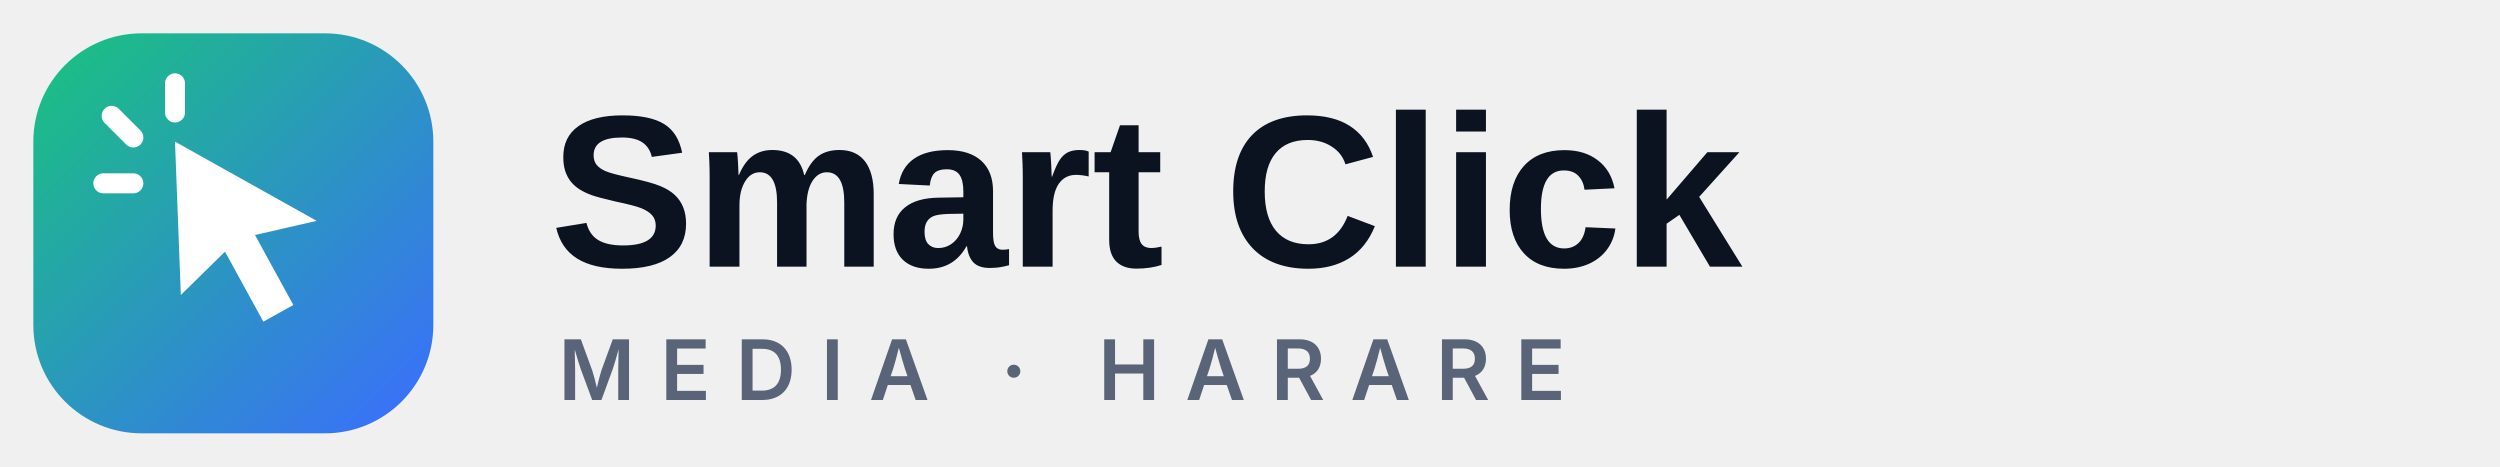
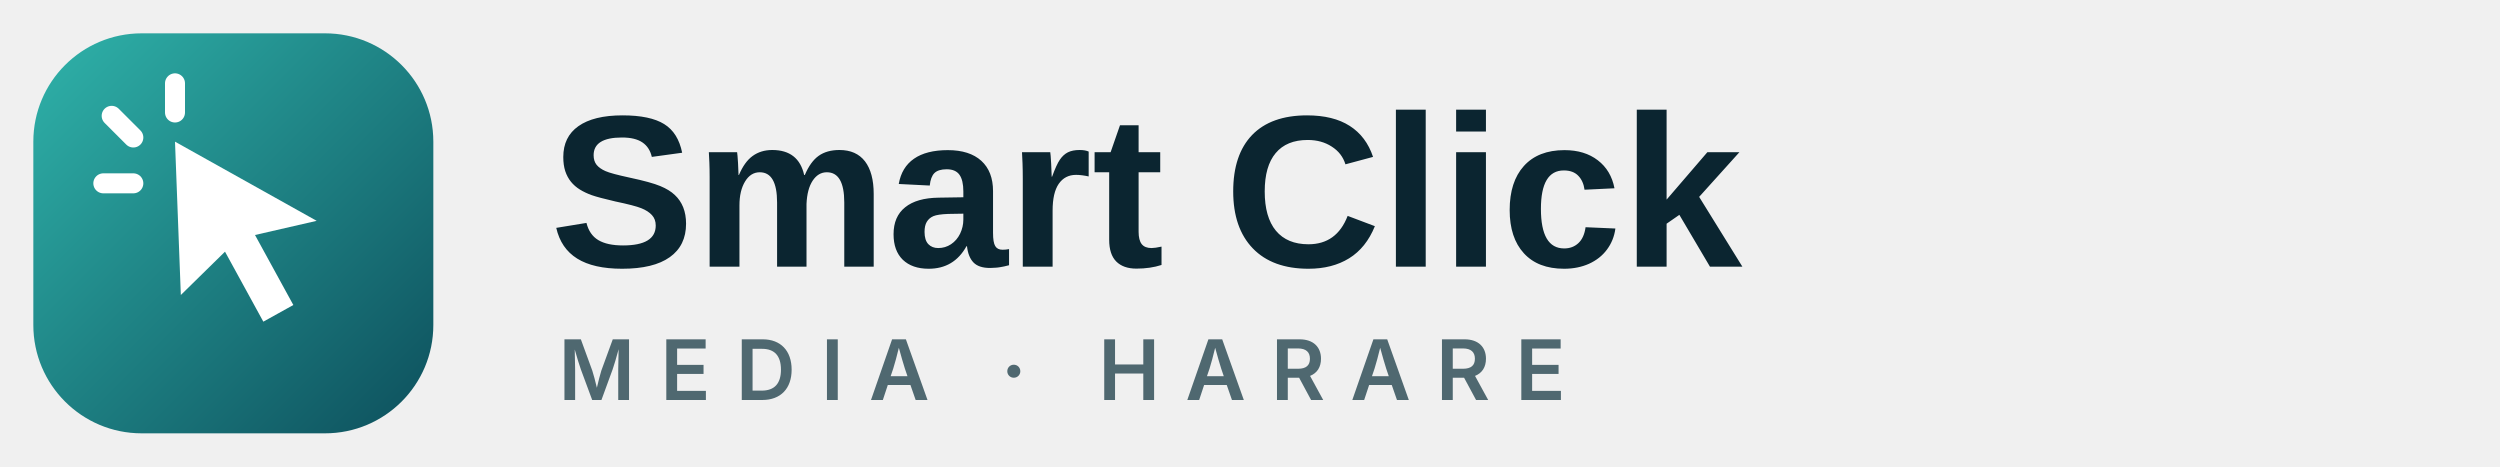
<svg xmlns="http://www.w3.org/2000/svg" viewBox="0 0 300 56">
  <defs>
    <linearGradient id="g" x1="0" y1="0" x2="1" y2="1">
-       <stop offset="0" stop-color="#19c37d" />
-       <stop offset="1" stop-color="#3b6cff" />
+       <stop offset="0" stop-color="#2fb3aa" />
+       <stop offset="1" stop-color="#0d4f5c" />
    </linearGradient>
  </defs>
  <g transform="translate(4 4)">
    <rect width="48" height="48" rx="13" fill="url(#g)" />
    <path d="M17 13l17 9.5-7.4 1.7 4.6 8.4-3.6 2-4.6-8.4-5.3 5.2z" fill="#fff" />
    <path d="M12 12.5l-2.6-2.6M17 9.5V6M12 18H8.4" stroke="#fff" stroke-width="2.4" stroke-linecap="round" />
  </g>
-   <text x="66" y="32" font-family="Space Grotesk, Arial, sans-serif" font-weight="700" font-size="26" fill="#0b1220">Smart Click</text>
-   <text x="67" y="48" font-family="Inter, Arial, sans-serif" font-weight="600" font-size="10" letter-spacing="3" fill="#5a6478">MEDIA · HARARE</text>
+   <text x="66" y="32" font-family="Space Grotesk, Arial, sans-serif" font-weight="700" font-size="26" fill="#0b2530">Smart Click</text>
+   <text x="67" y="48" font-family="Inter, Arial, sans-serif" font-weight="600" font-size="10" letter-spacing="3" fill="#4f6870">MEDIA · HARARE</text>
</svg>
